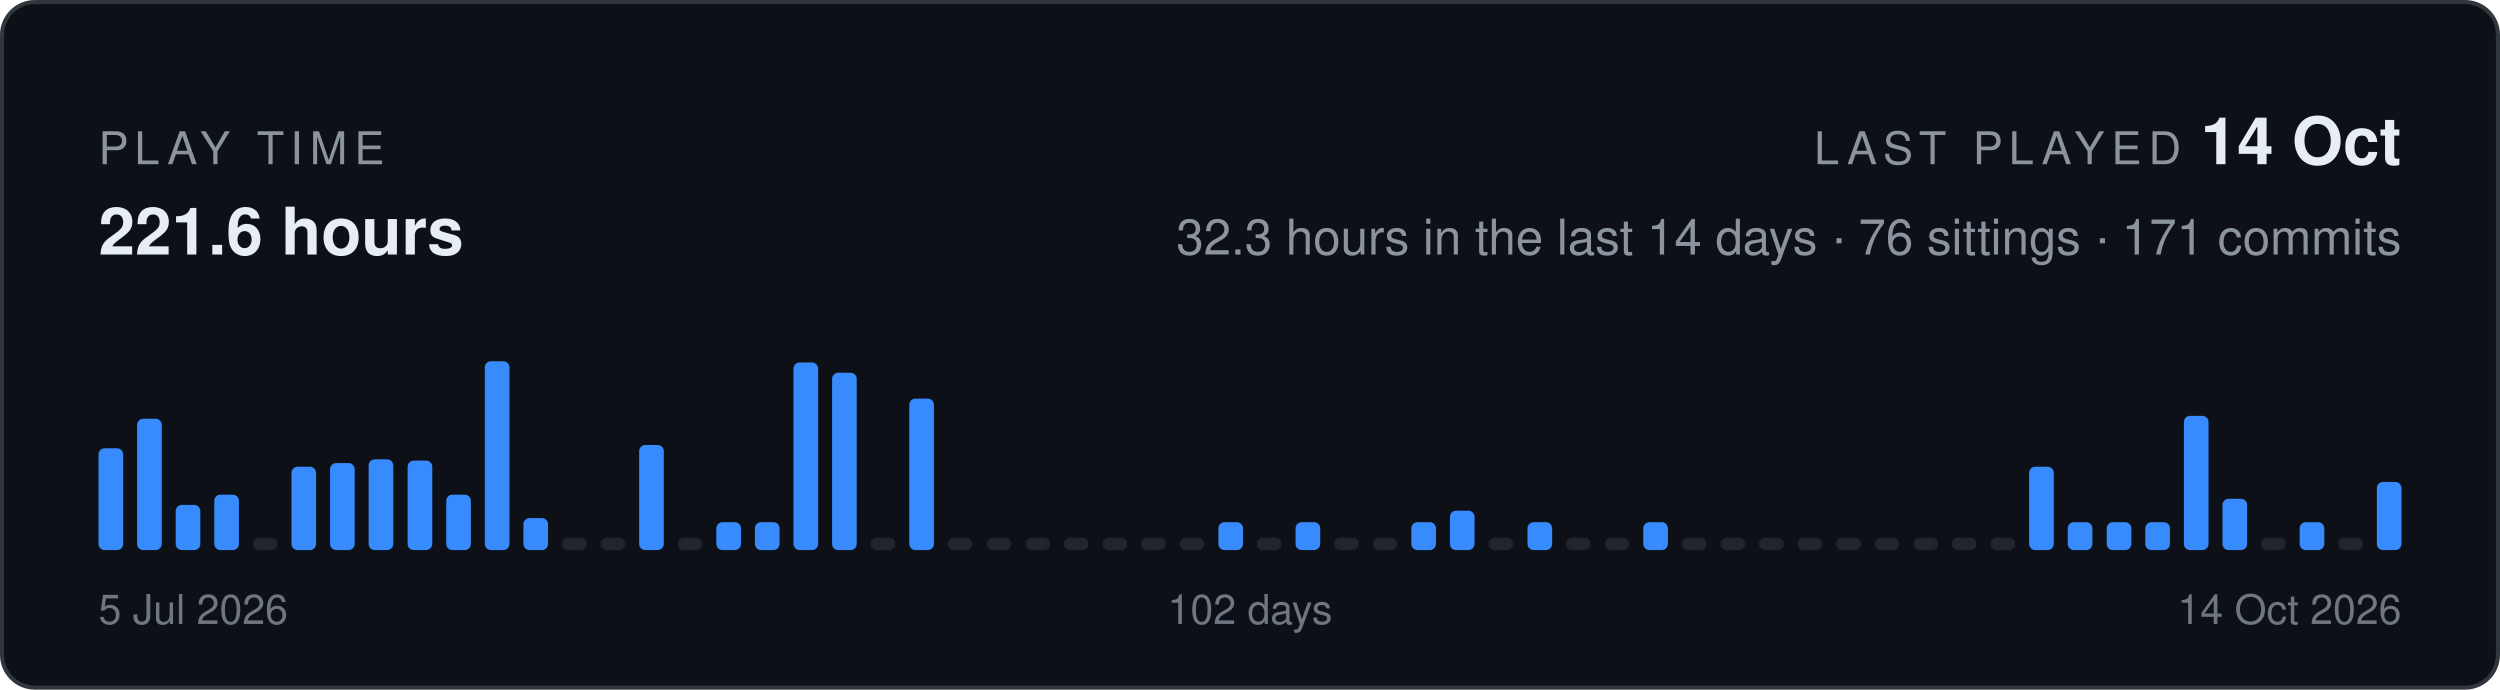
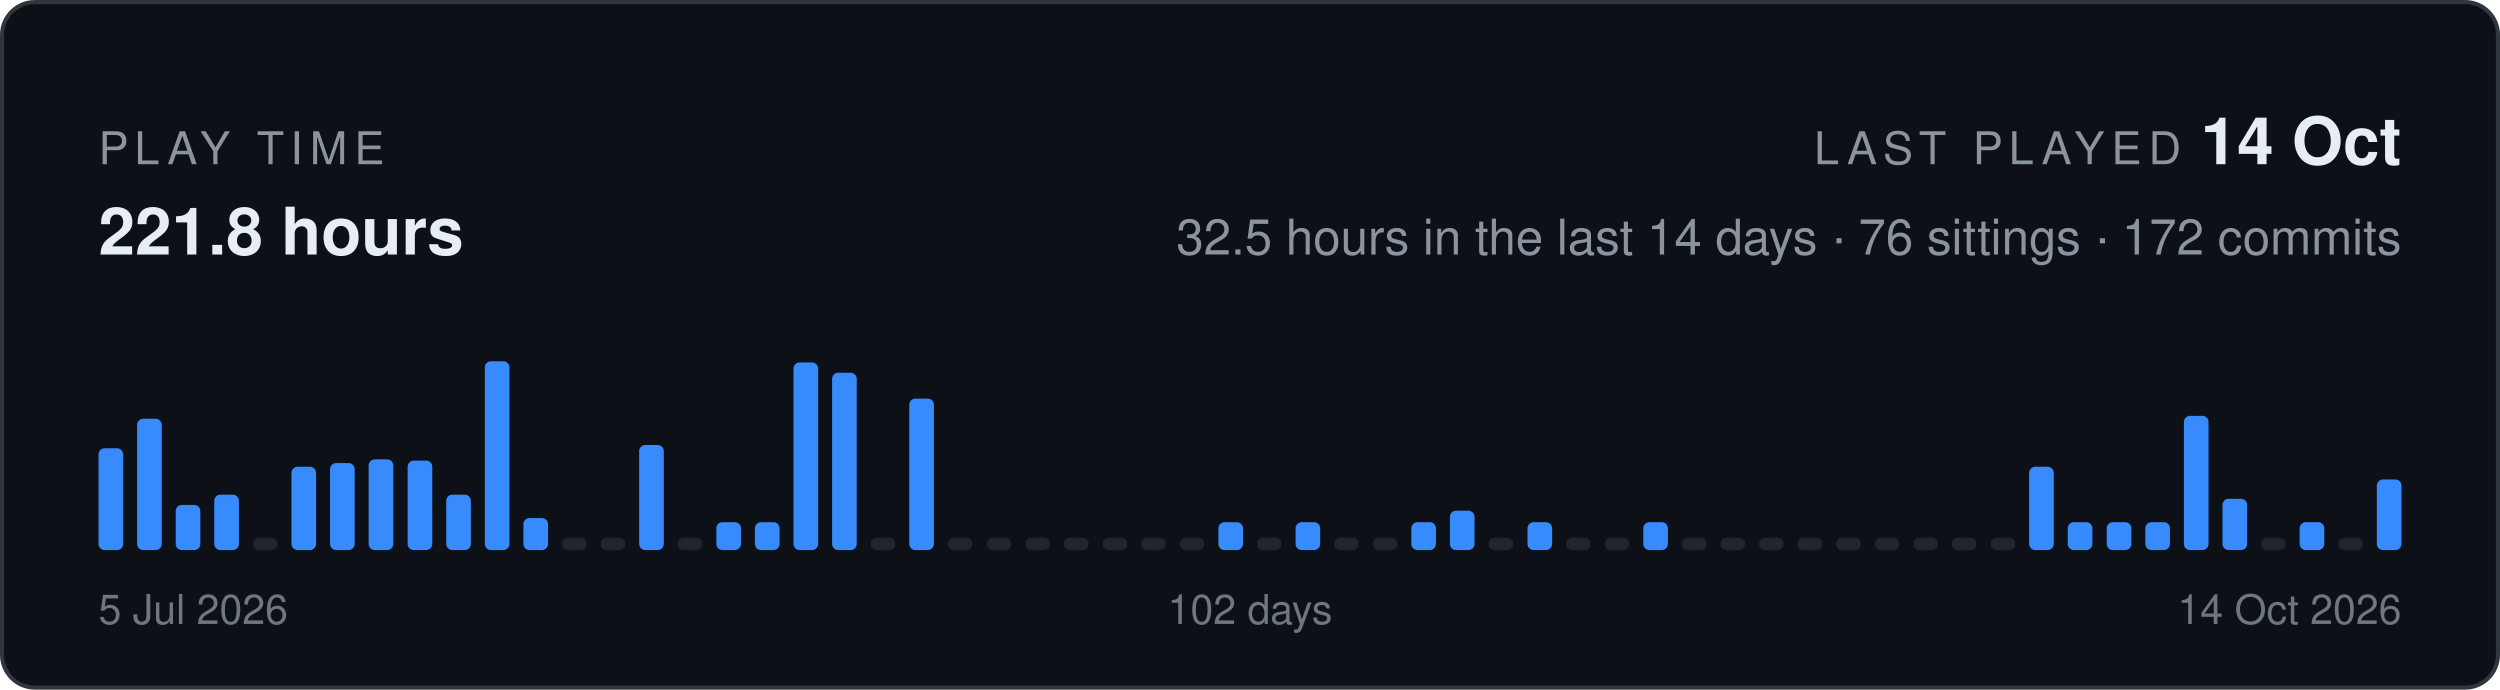
- <svg xmlns="http://www.w3.org/2000/svg" width="609" height="168" viewBox="0 0 609 168" role="img" aria-label="Play time: 221.6 hours over 171 commits, last played 14 Oct">
+ <svg xmlns="http://www.w3.org/2000/svg" width="609" height="168" viewBox="0 0 609 168" role="img" aria-label="Play time: 221.8 hours over 172 commits, last played 14 Oct">
  <style>
    .card { fill: #0d1117; stroke: #30363d }
    text { font-family: -apple-system, BlinkMacSystemFont, "Segoe UI", Helvetica, Arial, sans-serif }
    .label { font-size: 11px; letter-spacing: 1.7px; fill: #8b949e }
    .stat { font-size: 16px; font-weight: 600; letter-spacing: normal; fill: #e6edf3 }
    .note { font-size: 12px; fill: #8b949e }
    .axis { font-size: 10px; fill: #6e7681 }
    .bar { fill: #388bfd }
    .bar-quiet { fill: #21262d }
  </style>
  <rect class="card" x="0.5" y="0.5" width="608" height="167" rx="8" />
  <text class="label" x="24" y="40">PLAY TIME</text>
-   <text class="stat" x="24" y="62">221.6 hours</text>
+   <text class="stat" x="24" y="62">221.8 hours</text>
  <text class="label" x="585" y="40" text-anchor="end">LAST PLAYED <tspan class="stat">14 Oct</tspan>
  </text>
-   <text class="note" x="585" y="62" text-anchor="end">32.3 hours in the last 14 days   ·   76 sittings   ·   171 commits</text>
+   <text class="note" x="585" y="62" text-anchor="end">32.5 hours in the last 14 days   ·   76 sittings   ·   172 commits</text>
  <rect class="bar" x="24.0" y="109.2" width="6" height="24.8" rx="1.5" />
  <rect class="bar" x="33.4" y="102.0" width="6" height="32.0" rx="1.5" />
  <rect class="bar" x="42.8" y="123.0" width="6" height="11.0" rx="1.5" />
  <rect class="bar" x="52.2" y="120.5" width="6" height="13.5" rx="1.5" />
  <rect class="bar-quiet" x="61.6" y="131.0" width="6" height="3.0" rx="1.5" />
  <rect class="bar" x="71.0" y="113.7" width="6" height="20.3" rx="1.5" />
  <rect class="bar" x="80.4" y="112.8" width="6" height="21.2" rx="1.5" />
  <rect class="bar" x="89.8" y="111.9" width="6" height="22.1" rx="1.5" />
  <rect class="bar" x="99.3" y="112.2" width="6" height="21.8" rx="1.5" />
  <rect class="bar" x="108.7" y="120.5" width="6" height="13.5" rx="1.5" />
  <rect class="bar" x="118.1" y="88.0" width="6" height="46.0" rx="1.5" />
  <rect class="bar" x="127.5" y="126.2" width="6" height="7.8" rx="1.5" />
  <rect class="bar-quiet" x="136.9" y="131.0" width="6" height="3.0" rx="1.5" />
  <rect class="bar-quiet" x="146.3" y="131.0" width="6" height="3.0" rx="1.5" />
  <rect class="bar" x="155.7" y="108.4" width="6" height="25.6" rx="1.5" />
  <rect class="bar-quiet" x="165.1" y="131.0" width="6" height="3.0" rx="1.5" />
  <rect class="bar" x="174.5" y="127.2" width="6" height="6.8" rx="1.5" />
  <rect class="bar" x="183.9" y="127.2" width="6" height="6.8" rx="1.5" />
  <rect class="bar" x="193.3" y="88.3" width="6" height="45.7" rx="1.5" />
  <rect class="bar" x="202.7" y="90.8" width="6" height="43.2" rx="1.5" />
  <rect class="bar-quiet" x="212.1" y="131.0" width="6" height="3.0" rx="1.5" />
  <rect class="bar" x="221.5" y="97.1" width="6" height="36.9" rx="1.5" />
  <rect class="bar-quiet" x="230.9" y="131.0" width="6" height="3.0" rx="1.5" />
  <rect class="bar-quiet" x="240.4" y="131.0" width="6" height="3.0" rx="1.5" />
  <rect class="bar-quiet" x="249.8" y="131.0" width="6" height="3.0" rx="1.5" />
  <rect class="bar-quiet" x="259.2" y="131.0" width="6" height="3.0" rx="1.5" />
  <rect class="bar-quiet" x="268.6" y="131.0" width="6" height="3.0" rx="1.5" />
  <rect class="bar-quiet" x="278.0" y="131.0" width="6" height="3.0" rx="1.5" />
  <rect class="bar-quiet" x="287.4" y="131.0" width="6" height="3.0" rx="1.5" />
  <rect class="bar" x="296.8" y="127.2" width="6" height="6.8" rx="1.5" />
  <rect class="bar-quiet" x="306.2" y="131.0" width="6" height="3.0" rx="1.5" />
  <rect class="bar" x="315.6" y="127.2" width="6" height="6.8" rx="1.5" />
  <rect class="bar-quiet" x="325.0" y="131.0" width="6" height="3.0" rx="1.5" />
  <rect class="bar-quiet" x="334.4" y="131.0" width="6" height="3.0" rx="1.5" />
  <rect class="bar" x="343.8" y="127.2" width="6" height="6.8" rx="1.5" />
  <rect class="bar" x="353.2" y="124.4" width="6" height="9.6" rx="1.5" />
  <rect class="bar-quiet" x="362.6" y="131.0" width="6" height="3.0" rx="1.5" />
  <rect class="bar" x="372.1" y="127.2" width="6" height="6.8" rx="1.5" />
  <rect class="bar-quiet" x="381.5" y="131.0" width="6" height="3.0" rx="1.5" />
  <rect class="bar-quiet" x="390.9" y="131.0" width="6" height="3.0" rx="1.5" />
  <rect class="bar" x="400.3" y="127.2" width="6" height="6.8" rx="1.5" />
  <rect class="bar-quiet" x="409.7" y="131.0" width="6" height="3.0" rx="1.5" />
  <rect class="bar-quiet" x="419.1" y="131.0" width="6" height="3.0" rx="1.5" />
  <rect class="bar-quiet" x="428.5" y="131.0" width="6" height="3.0" rx="1.5" />
  <rect class="bar-quiet" x="437.9" y="131.0" width="6" height="3.0" rx="1.5" />
  <rect class="bar-quiet" x="447.3" y="131.0" width="6" height="3.0" rx="1.5" />
  <rect class="bar-quiet" x="456.7" y="131.0" width="6" height="3.0" rx="1.5" />
  <rect class="bar-quiet" x="466.1" y="131.0" width="6" height="3.0" rx="1.5" />
  <rect class="bar-quiet" x="475.5" y="131.0" width="6" height="3.0" rx="1.5" />
  <rect class="bar-quiet" x="484.9" y="131.0" width="6" height="3.0" rx="1.5" />
  <rect class="bar" x="494.3" y="113.7" width="6" height="20.3" rx="1.5" />
  <rect class="bar" x="503.7" y="127.2" width="6" height="6.8" rx="1.5" />
  <rect class="bar" x="513.2" y="127.2" width="6" height="6.8" rx="1.5" />
  <rect class="bar" x="522.6" y="127.2" width="6" height="6.8" rx="1.5" />
  <rect class="bar" x="532.0" y="101.3" width="6" height="32.7" rx="1.5" />
  <rect class="bar" x="541.4" y="121.5" width="6" height="12.5" rx="1.5" />
  <rect class="bar-quiet" x="550.8" y="131.0" width="6" height="3.0" rx="1.5" />
  <rect class="bar" x="560.2" y="127.2" width="6" height="6.8" rx="1.5" />
  <rect class="bar-quiet" x="569.6" y="131.0" width="6" height="3.0" rx="1.5" />
-   <rect class="bar" x="579.0" y="117.4" width="6" height="16.6" rx="1.5" />
+   <rect class="bar" x="579.0" y="116.8" width="6" height="17.2" rx="1.5" />
  <text class="axis" x="24" y="152">5 Jul 2026</text>
  <text class="axis" x="304.5" y="152" text-anchor="middle">102 days</text>
  <text class="axis" x="585" y="152" text-anchor="end">14 Oct 2026</text>
</svg>
